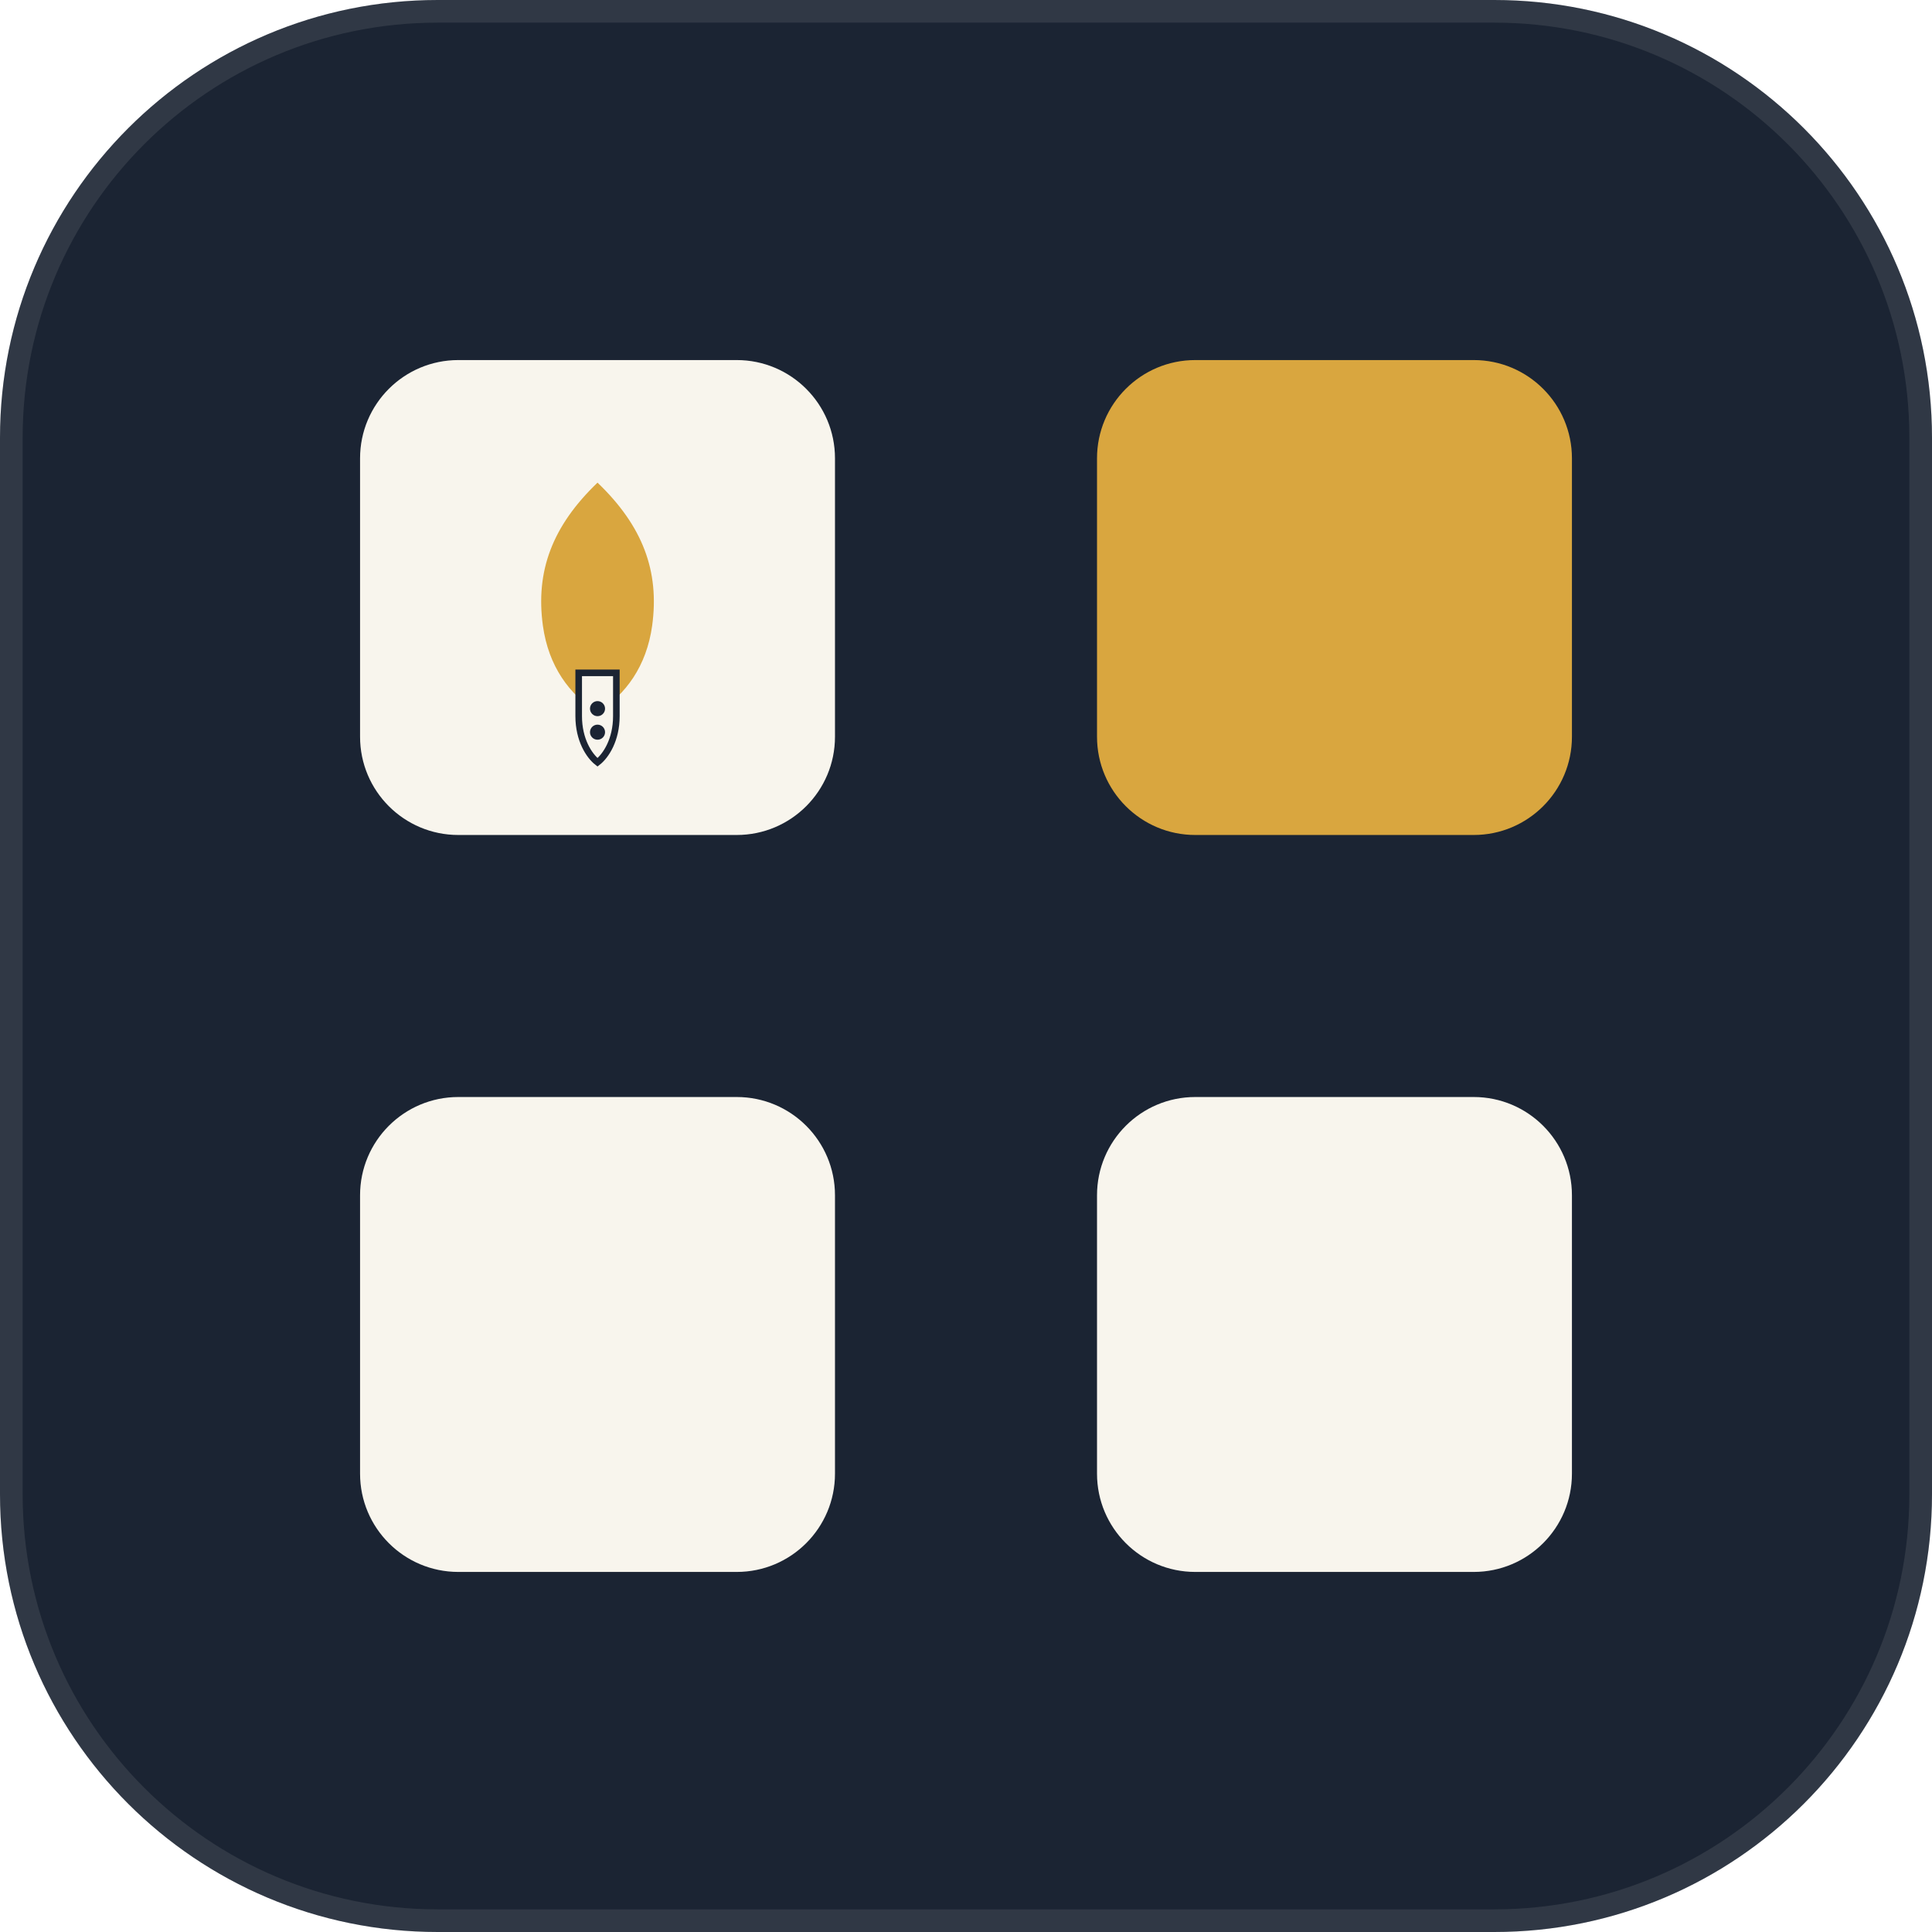
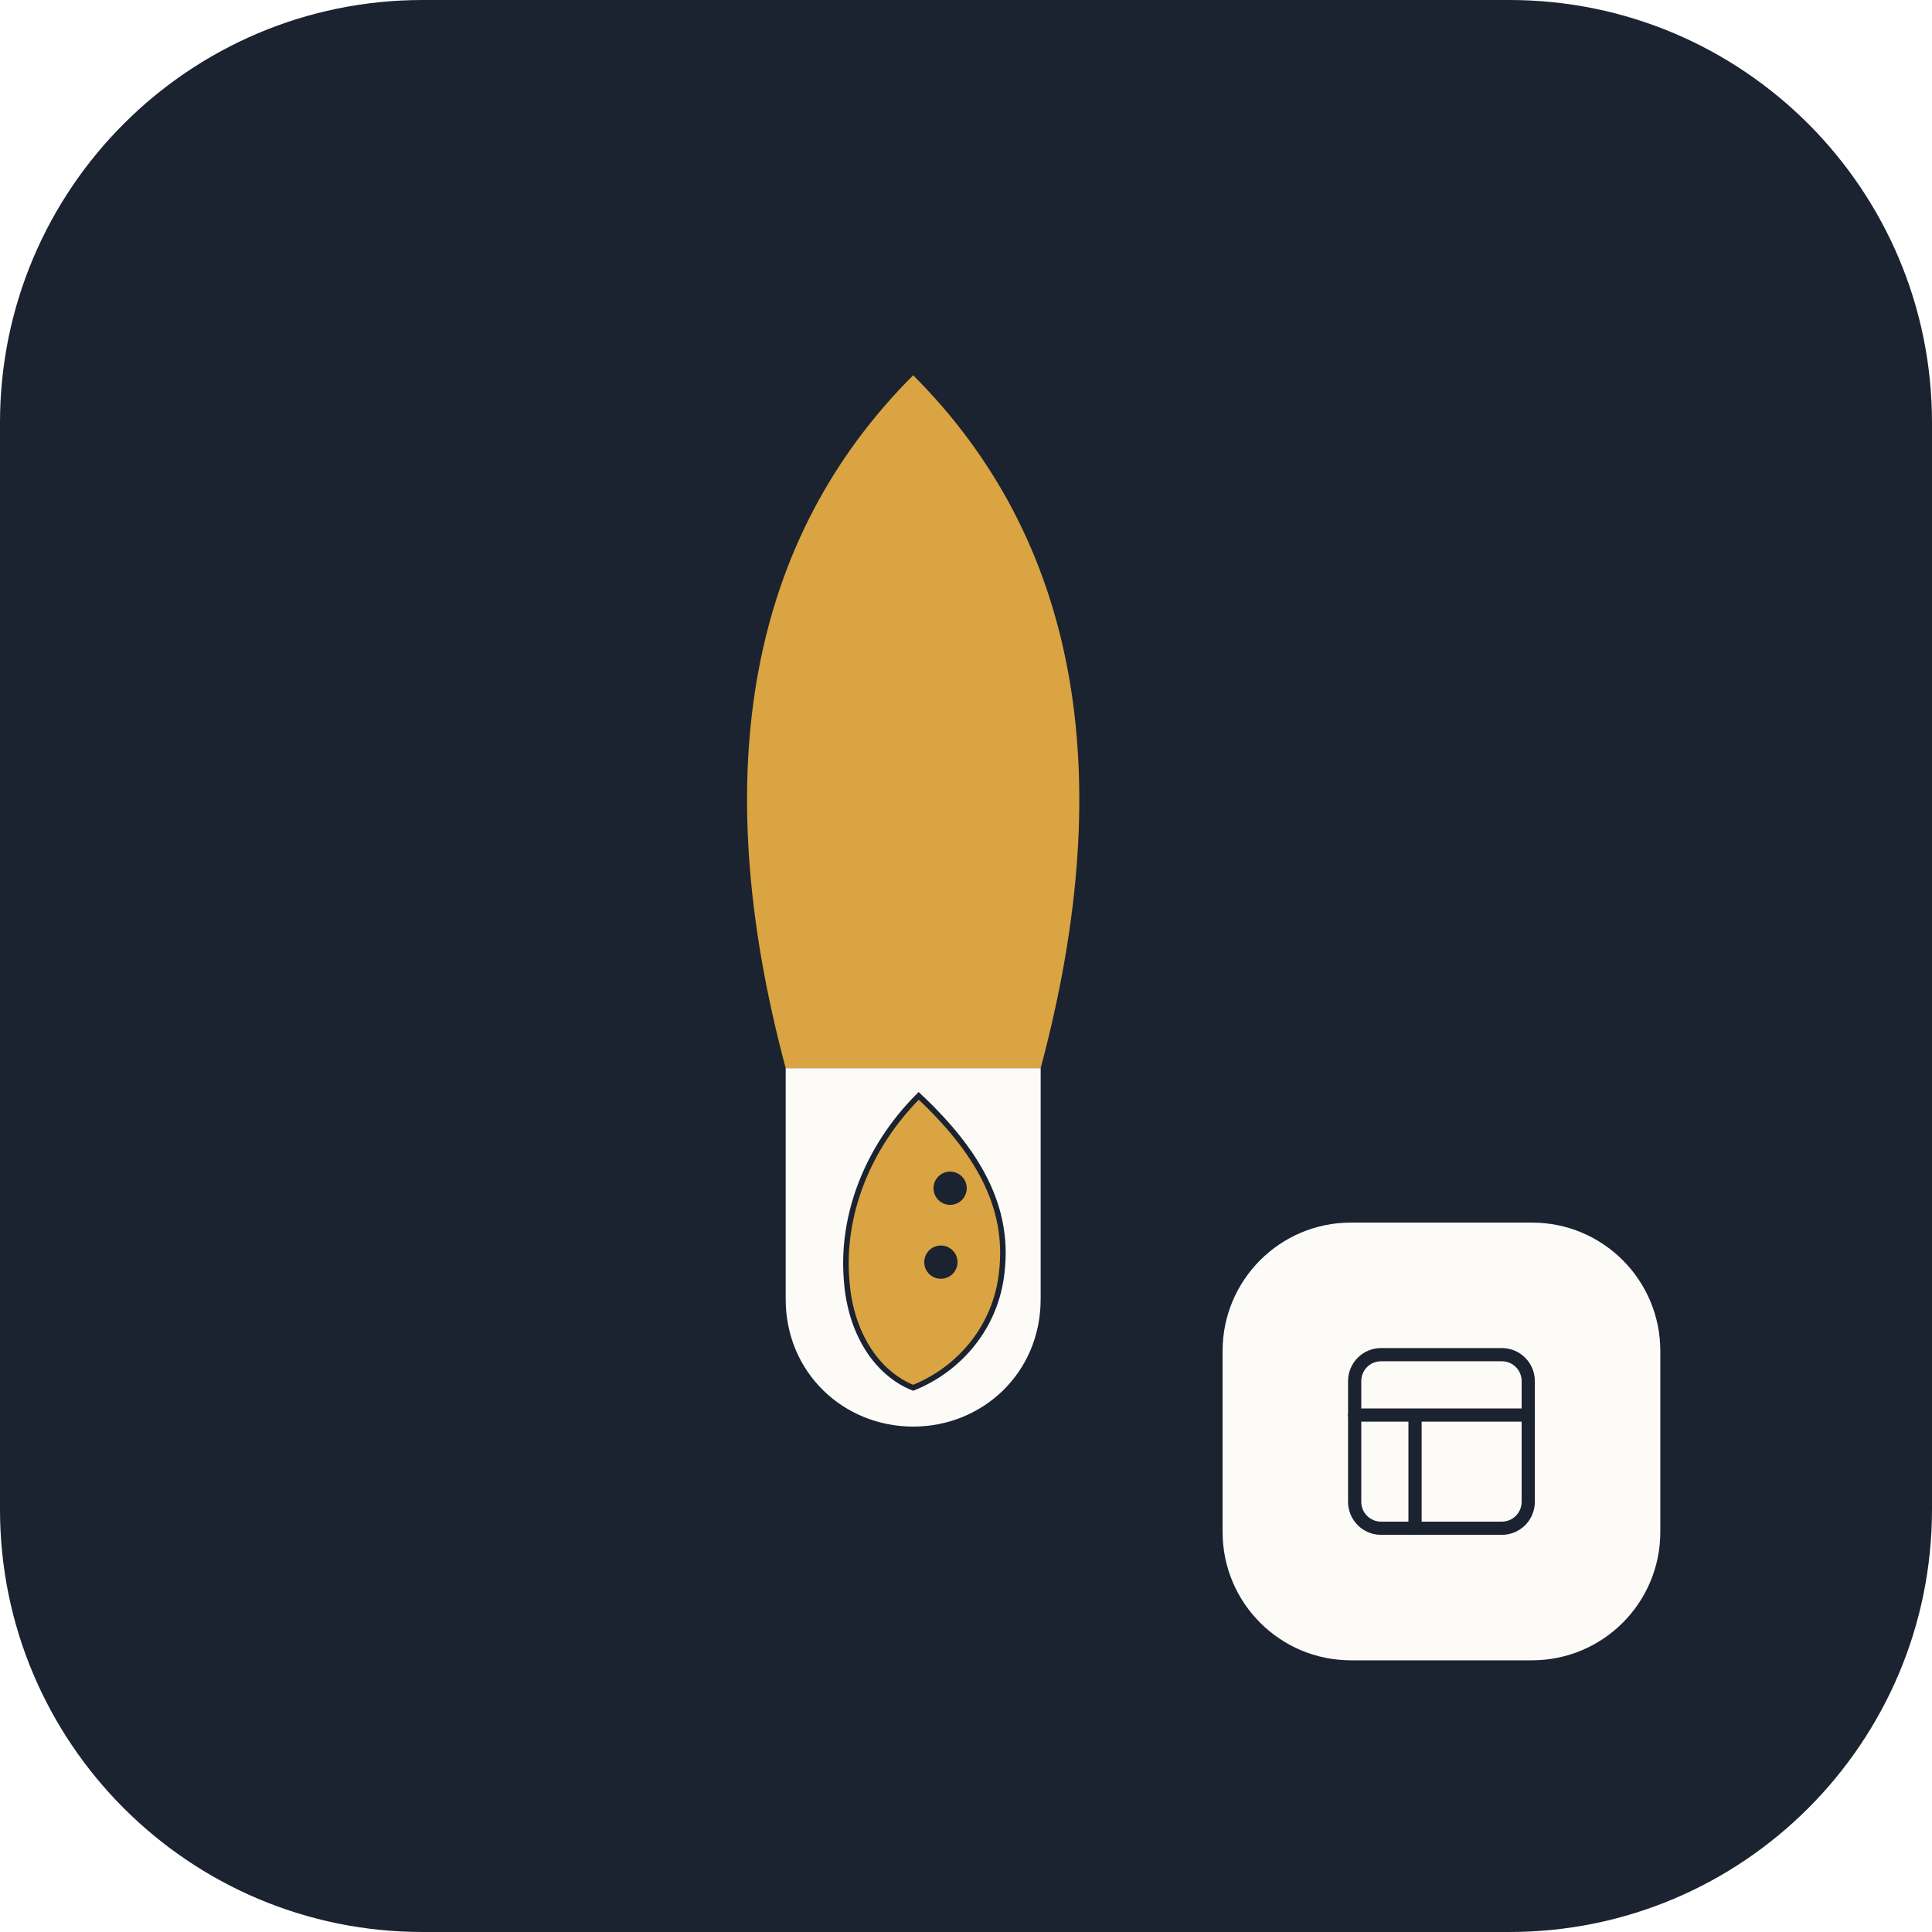
- <svg xmlns="http://www.w3.org/2000/svg" viewBox="0 0 512 512">
-   <rect width="512" height="512" rx="116" fill="#1B2433" />
-   <rect x="3" y="3" width="506" height="506" rx="113" fill="none" stroke="#F8F5ED" stroke-opacity=".10" stroke-width="6" />
-   <g transform="translate(256 256) scale(1.085) translate(-256 -256)">
-     <g>
-       <rect x="108" y="108" width="116" height="116" rx="24" fill="#F8F5ED" />
-       <rect x="288" y="108" width="116" height="116" rx="24" fill="#D9A63F" />
-       <rect x="108" y="288" width="116" height="116" rx="24" fill="#F8F5ED" />
-       <rect x="288" y="288" width="116" height="116" rx="24" fill="#F8F5ED" />
-       <g transform="translate(166 166) scale(0.23)">
-         <path d="M0,-122 C-48,-76 -66,-28 -58,30 C-52,73 -30,103 0,122 C30,103 52,73 58,30 C66,-28 48,-76 0,-122 Z" fill="#D9A63F" />
-         <path d="M-20,80 L20,80 L20,126 C20,151 9,168 0,175 C-9,168 -20,151 -20,126 Z" fill="#F8F5ED" />
-         <path d="M-20,80 L20,80 L20,126 C20,151 9,168 0,175 C-9,168 -20,151 -20,126 Z" fill="none" stroke="#1B2433" stroke-width="7" />
-         <circle cx="0" cy="118" r="8" fill="#1B2433" />
-         <circle cx="0" cy="143" r="8" fill="#1B2433" />
-       </g>
-     </g>
+ <svg xmlns="http://www.w3.org/2000/svg" viewBox="0 0 512 512" role="img" aria-label="Irsyads studio">
+   <rect width="512" height="512" rx="112" fill="#1B2230" />
+   <svg x="100" y="64" width="284" height="350" viewBox="110 95 580 580">
+     <path fill="#D9A441" d="M400 100C487.5 187.5 512.5 312.5 469 475L331 475C287.5 312.5 312.5 187.5 400 100Z" />
+     <path fill="#FCFBF8" d="M331 475L469 475L469 600C469 640 437.5 669 400 669C362.5 669 331 640 331 600Z" />
+     <path fill="#D9A441" stroke="#1B2230" stroke-width="3" d="M403 490C435 520 452 550 448 585C445 615 425 638 400 648C380 640 366 618 364 590C361 555 375 518 403 490Z" />
+     <circle cx="420" cy="540" r="9" fill="#1B2230" />
+     <circle cx="415" cy="580" r="9" fill="#1B2230" />
+   </svg>
+   <rect x="324" y="324" width="116" height="116" rx="34" fill="#FCFBF8" />
+   <g transform="translate(350 350)" fill="none" stroke="#1B2230" stroke-width="3.5" stroke-linecap="round" stroke-linejoin="round">
+     <rect x="9" y="9" width="46" height="46" rx="7" />
+     <path d="M9 25h46M25 25v30" />
  </g>
</svg>
